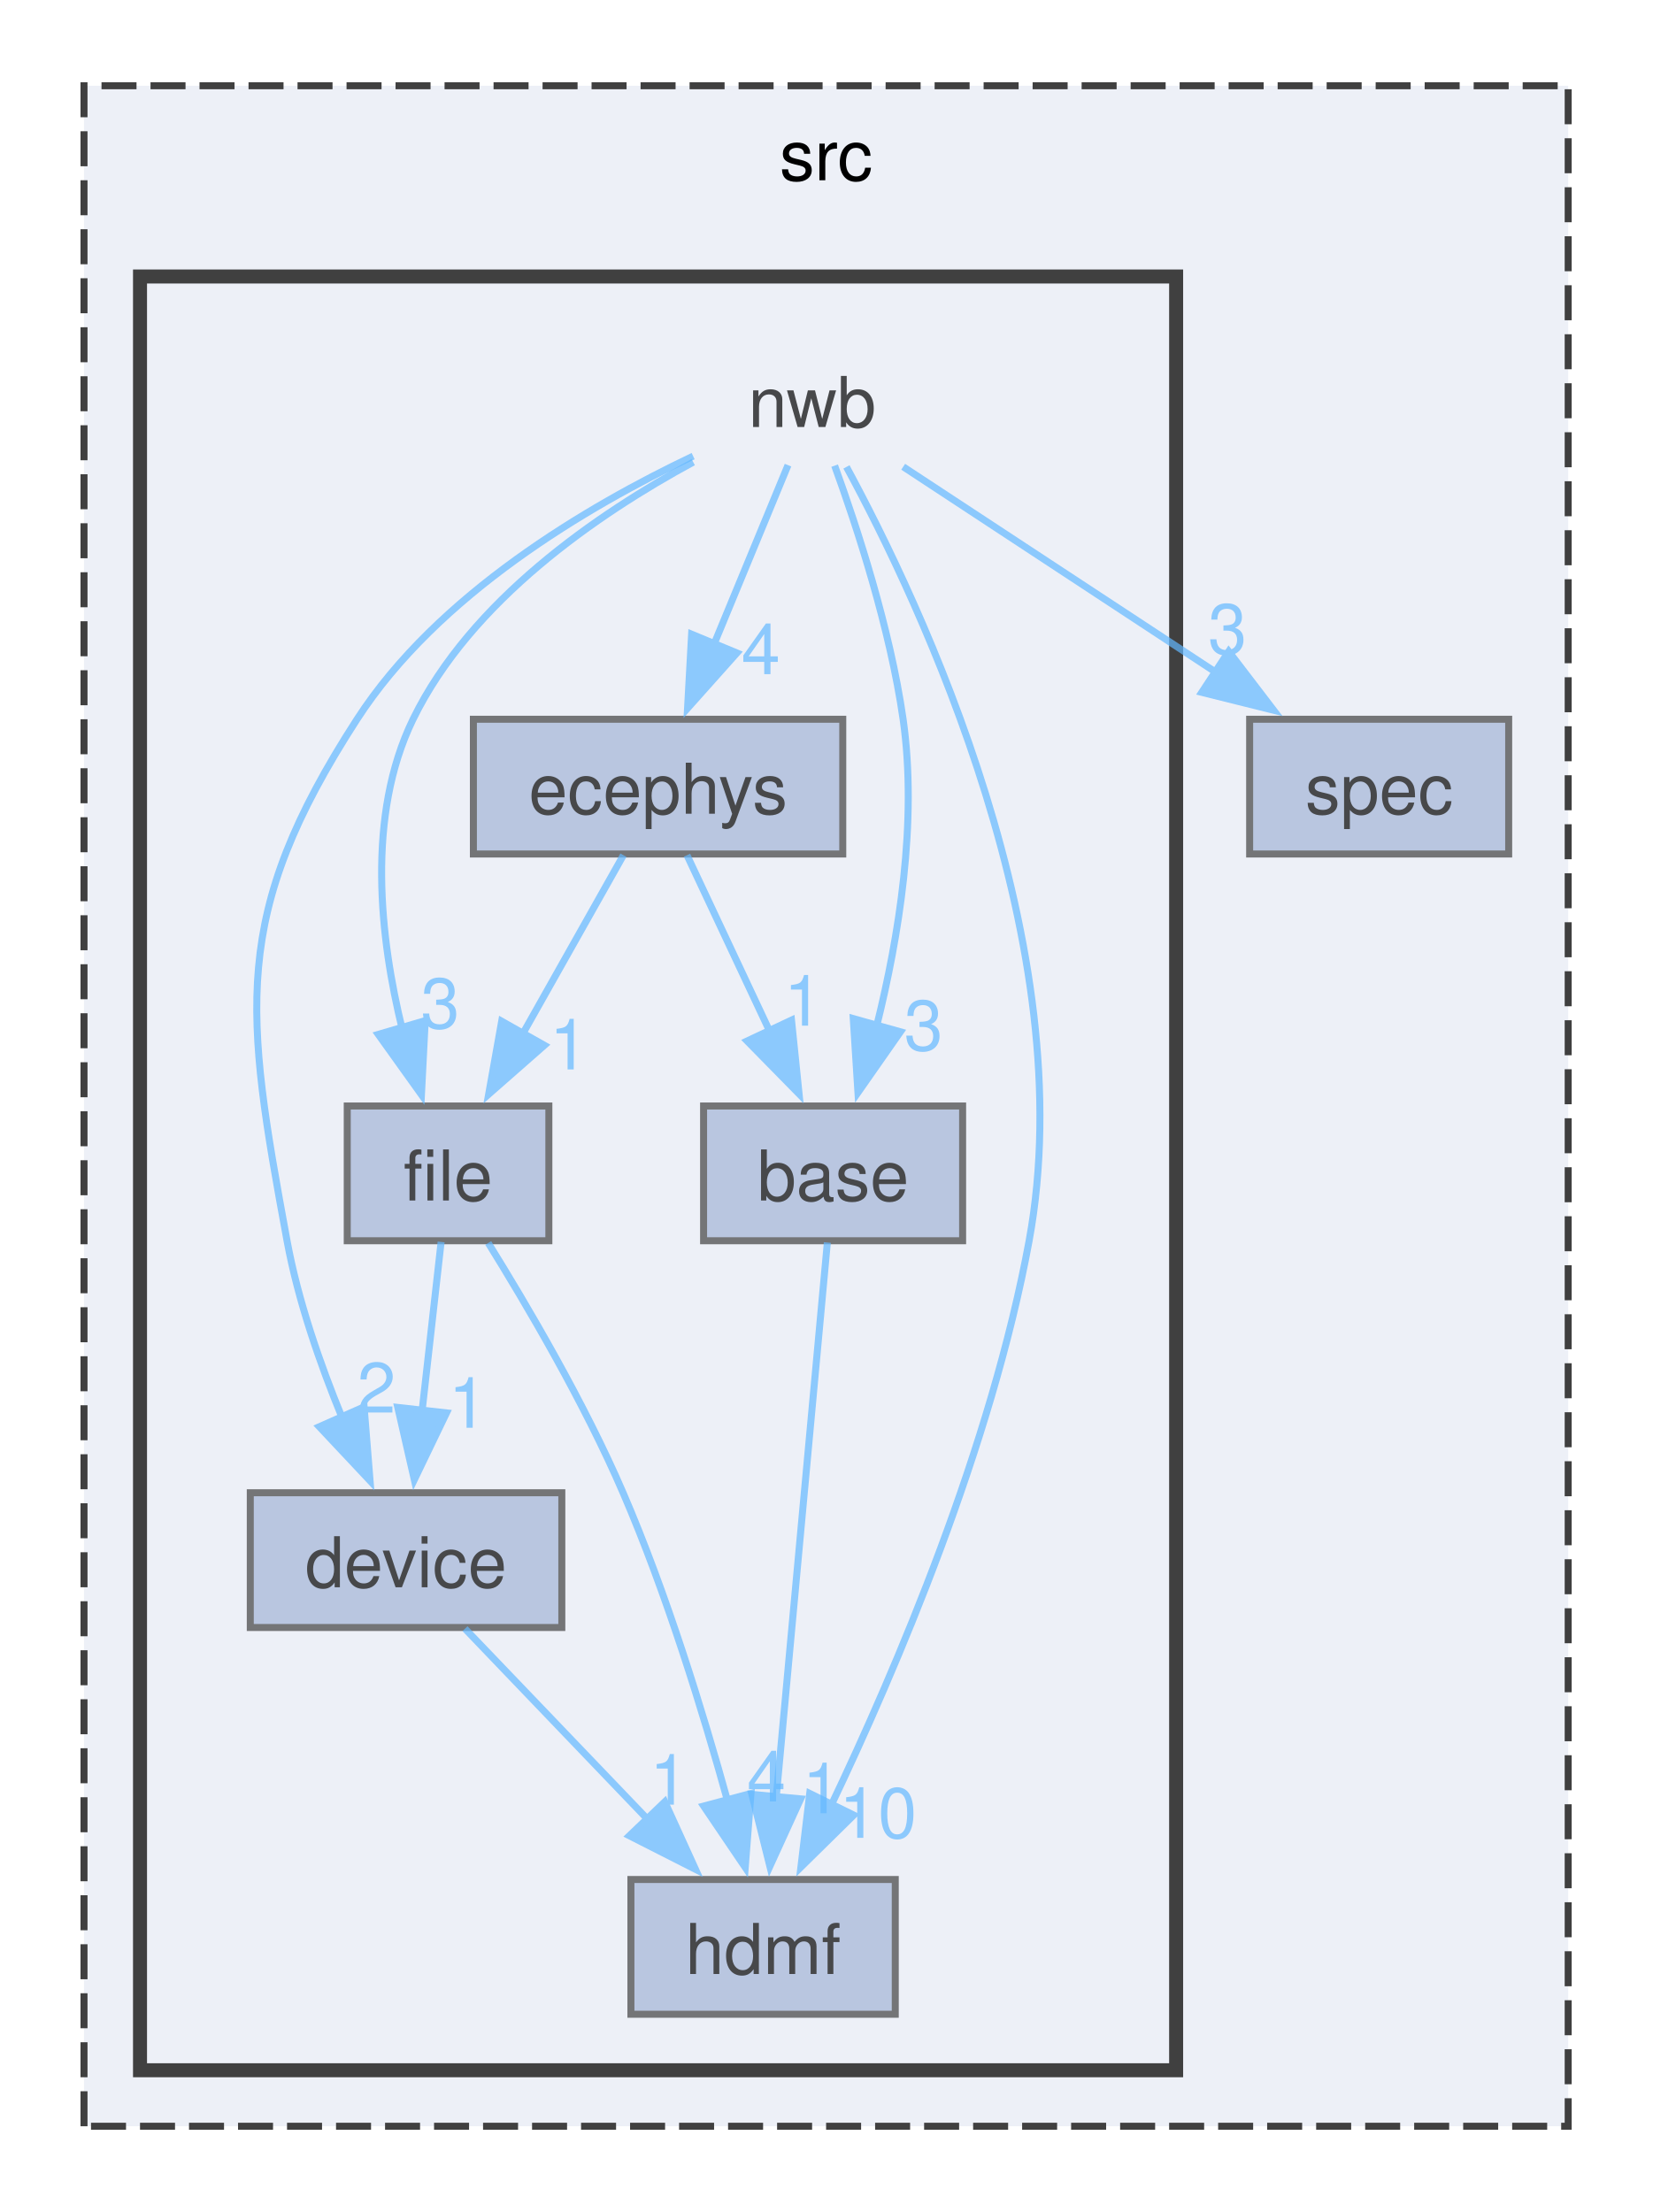
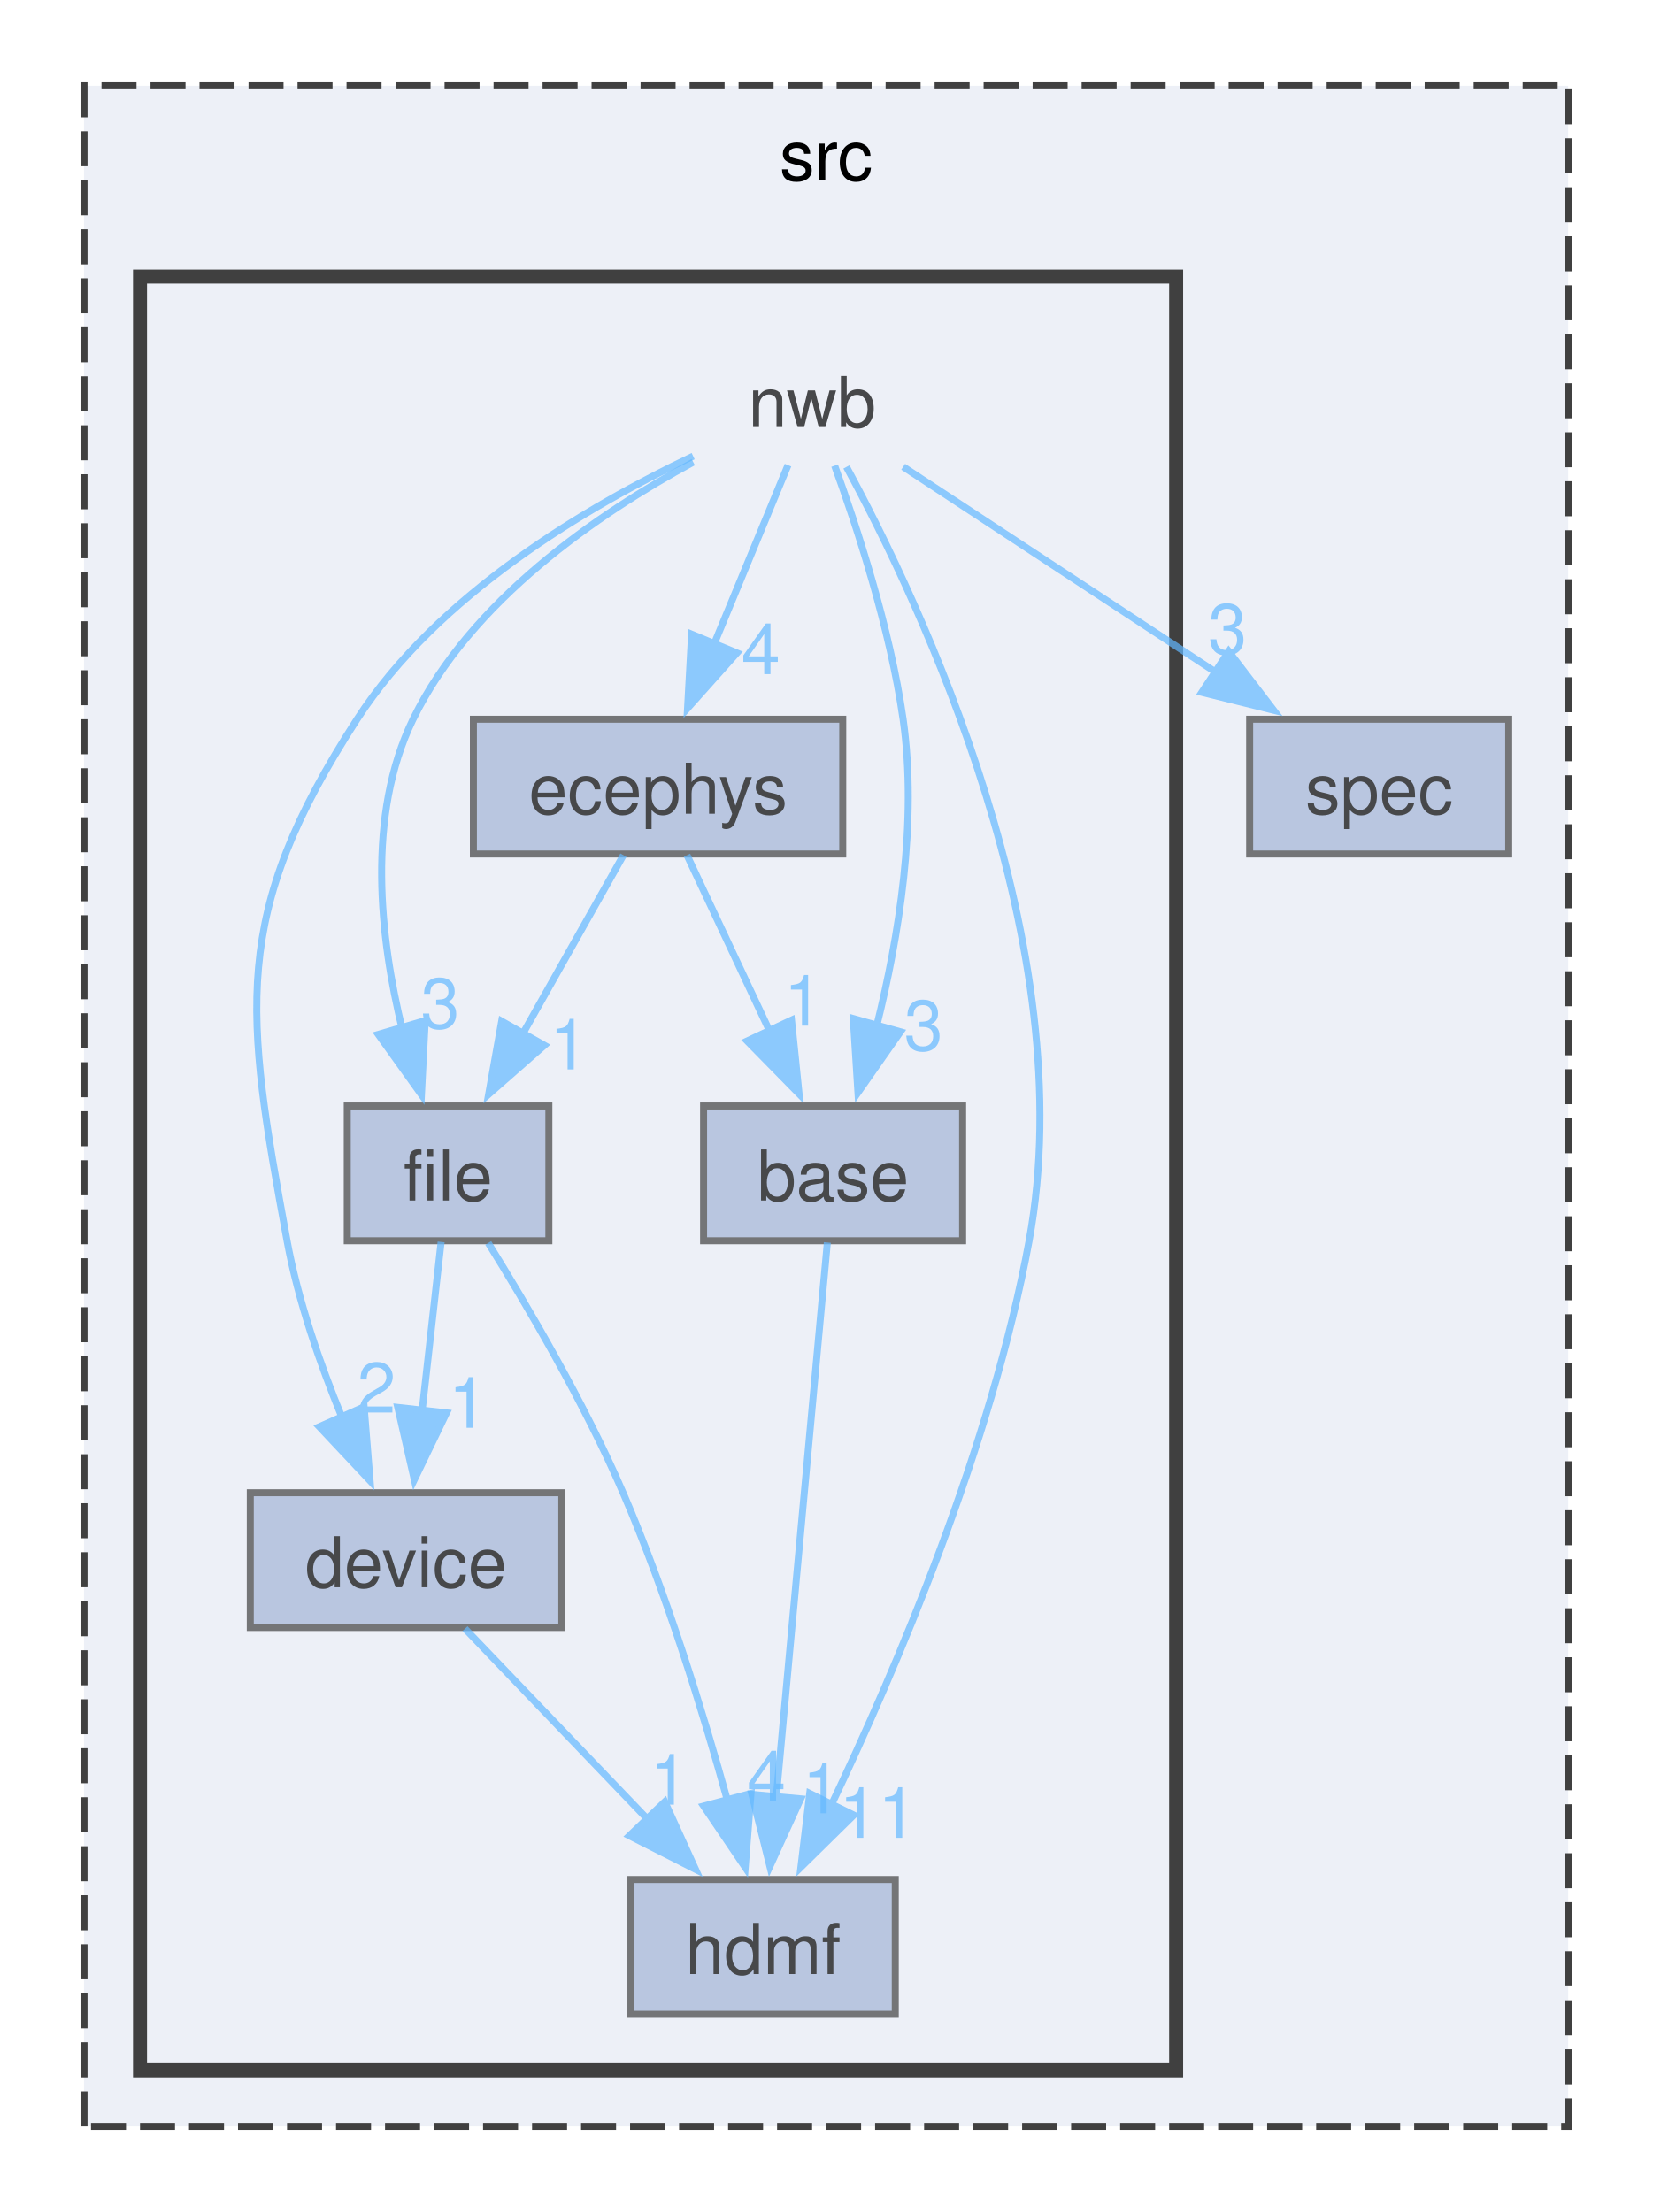
<svg xmlns="http://www.w3.org/2000/svg" xmlns:xlink="http://www.w3.org/1999/xlink" width="236pt" height="316pt" viewBox="0.00 0.00 236.00 315.50">
  <svg id="main" version="1.1" xml:space="preserve">
    <style type="text/css">
.node, .edge {opacity: 0.7;}
.node.selected, .edge.selected {opacity: 1;}
.edge:hover path { stroke: red; }
.edge:hover polygon { stroke: red; fill: red; }
</style>
    <svg id="graph" class="graph">
      <g id="graph0" class="graph" transform="scale(1 1) rotate(0) translate(4 311.5)">
        <g id="clust1" class="cluster">
          <g id="a_clust1">
            <a xlink:href="dir_68267d1309a1af8e8297ef4c3efbcdba.html" target="_top" xlink:title="src">
              <polygon fill="#edf0f7" stroke="#404040" stroke-dasharray="5,2" points="8,-8 8,-299.5 220,-299.5 220,-8 8,-8" />
              <text text-anchor="middle" x="114" y="-286" font-family="Helvetica,sans-Serif" font-size="10.00">src</text>
            </a>
          </g>
        </g>
        <g id="clust2" class="cluster">
          <g id="a_clust2">
            <a xlink:href="dir_3875c1e54b4d5fadc95eea4e5fdc191f.html" target="_top">
              <polygon fill="#edf0f7" stroke="#404040" stroke-width="2" points="16,-16 16,-272.25 164,-272.25 164,-16 16,-16" />
            </a>
          </g>
        </g>
        <g id="node1" class="node">
          <g id="a_node1">
            <a xlink:href="dir_f7b006e91d0dca03ab8c40dbc00ee65e.html" target="_top" xlink:title="spec">
              <polygon fill="#a2b4d6" stroke="#404040" points="211.5,-209 174.5,-209 174.5,-189.75 211.5,-189.75 211.5,-209" />
              <text text-anchor="middle" x="193" y="-195.5" font-family="Helvetica,sans-Serif" font-size="10.00">spec</text>
            </a>
          </g>
        </g>
        <g id="node2" class="node">
          <text text-anchor="middle" x="112" y="-250.75" font-family="Helvetica,sans-Serif" font-size="10.00">nwb</text>
        </g>
        <g id="edge6" class="edge">
          <g id="a_edge6">
            <a xlink:href="dir_000009_000011.html" target="_top">
              <path fill="none" stroke="#63b8ff" d="M125.01,-245.07C137.08,-237.14 155.3,-225.16 169.84,-215.6" />
              <polygon fill="#63b8ff" stroke="#63b8ff" points="171.51,-218.69 177.94,-210.28 167.66,-212.84 171.51,-218.69" />
            </a>
          </g>
          <g id="a_edge6-headlabel">
            <a xlink:href="dir_000009_000011.html" target="_top" xlink:title="3">
              <text text-anchor="middle" x="171.33" y="-218.33" font-family="Helvetica,sans-Serif" font-size="10.00" fill="#63b8ff">3</text>
            </a>
          </g>
        </g>
        <g id="node3" class="node">
          <g id="a_node3">
            <a xlink:href="dir_2c5b7fd6b972088aa6b0c8b33452cfb2.html" target="_top" xlink:title="base">
              <polygon fill="#a2b4d6" stroke="#404040" points="133.5,-153.75 96.5,-153.75 96.5,-134.5 133.5,-134.5 133.5,-153.75" />
              <text text-anchor="middle" x="115" y="-140.25" font-family="Helvetica,sans-Serif" font-size="10.00">base</text>
            </a>
          </g>
        </g>
        <g id="edge2" class="edge">
          <g id="a_edge2">
            <a xlink:href="dir_000009_000000.html" target="_top">
              <path fill="none" stroke="#63b8ff" d="M115.22,-245.23C118.44,-236.37 123.15,-221.94 125,-209 127.09,-194.33 124.37,-177.81 121.24,-165.24" />
              <polygon fill="#63b8ff" stroke="#63b8ff" points="124.62,-164.35 118.55,-155.67 117.88,-166.24 124.62,-164.35" />
            </a>
          </g>
          <g id="a_edge2-headlabel">
            <a xlink:href="dir_000009_000000.html" target="_top" xlink:title="3">
              <text text-anchor="middle" x="127.92" y="-161.71" font-family="Helvetica,sans-Serif" font-size="10.00" fill="#63b8ff">3</text>
            </a>
          </g>
        </g>
        <g id="node4" class="node">
          <g id="a_node4">
            <a xlink:href="dir_768b474e02849cb20a8de3864ffdf8c9.html" target="_top" xlink:title="device">
              <polygon fill="#a2b4d6" stroke="#404040" points="76.25,-98.5 31.75,-98.5 31.75,-79.25 76.25,-79.25 76.25,-98.5" />
              <text text-anchor="middle" x="54" y="-85" font-family="Helvetica,sans-Serif" font-size="10.00">device</text>
            </a>
          </g>
        </g>
        <g id="edge4" class="edge">
          <g id="a_edge4">
            <a xlink:href="dir_000009_000003.html" target="_top">
              <path fill="none" stroke="#63b8ff" d="M95.01,-246.59C79.92,-239.42 58.52,-226.82 47,-209 28.86,-180.95 30.95,-167.36 37,-134.5 38.57,-125.95 41.71,-116.91 44.87,-109.22" />
              <polygon fill="#63b8ff" stroke="#63b8ff" points="48.01,-110.77 48.86,-100.21 41.61,-107.93 48.01,-110.77" />
            </a>
          </g>
          <g id="a_edge4-headlabel">
            <a xlink:href="dir_000009_000003.html" target="_top" xlink:title="2">
              <text text-anchor="middle" x="49.77" y="-109.95" font-family="Helvetica,sans-Serif" font-size="10.00" fill="#63b8ff">2</text>
            </a>
          </g>
        </g>
        <g id="node5" class="node">
          <g id="a_node5">
            <a xlink:href="dir_233c518972f8f5648ed7849c4d3f4524.html" target="_top" xlink:title="ecephys">
              <polygon fill="#a2b4d6" stroke="#404040" points="116.38,-209 63.62,-209 63.62,-189.75 116.38,-189.75 116.38,-209" />
              <text text-anchor="middle" x="90" y="-195.5" font-family="Helvetica,sans-Serif" font-size="10.00">ecephys</text>
            </a>
          </g>
        </g>
        <g id="edge1" class="edge">
          <g id="a_edge1">
            <a xlink:href="dir_000009_000005.html" target="_top">
              <path fill="none" stroke="#63b8ff" d="M108.56,-245.3C105.74,-238.47 101.63,-228.52 97.99,-219.72" />
              <polygon fill="#63b8ff" stroke="#63b8ff" points="101.26,-218.47 94.21,-210.57 94.79,-221.15 101.26,-218.47" />
            </a>
          </g>
          <g id="a_edge1-headlabel">
            <a xlink:href="dir_000009_000005.html" target="_top" xlink:title="4">
              <text text-anchor="middle" x="104.68" y="-215.44" font-family="Helvetica,sans-Serif" font-size="10.00" fill="#63b8ff">4</text>
            </a>
          </g>
        </g>
        <g id="node6" class="node">
          <g id="a_node6">
            <a xlink:href="dir_f14b33441b8f3c4a1a213ba2de2e3c66.html" target="_top" xlink:title="file">
              <polygon fill="#a2b4d6" stroke="#404040" points="74.4,-153.75 45.6,-153.75 45.6,-134.5 74.4,-134.5 74.4,-153.75" />
              <text text-anchor="middle" x="60" y="-140.25" font-family="Helvetica,sans-Serif" font-size="10.00">file</text>
            </a>
          </g>
        </g>
        <g id="edge5" class="edge">
          <g id="a_edge5">
            <a xlink:href="dir_000009_000006.html" target="_top">
              <path fill="none" stroke="#63b8ff" d="M95.02,-245.73C81.41,-238.36 63.26,-225.95 55,-209 48.29,-195.22 50.25,-177.76 53.49,-164.59" />
              <polygon fill="#63b8ff" stroke="#63b8ff" points="56.74,-165.95 56.2,-155.36 50.03,-163.98 56.74,-165.95" />
            </a>
          </g>
          <g id="a_edge5-headlabel">
            <a xlink:href="dir_000009_000006.html" target="_top" xlink:title="3">
              <text text-anchor="middle" x="58.88" y="-164.87" font-family="Helvetica,sans-Serif" font-size="10.00" fill="#63b8ff">3</text>
            </a>
          </g>
        </g>
        <g id="node7" class="node">
          <g id="a_node7">
            <a xlink:href="dir_42a4622eeadeb301e554ade53994b57b.html" target="_top" xlink:title="hdmf">
              <polygon fill="#a2b4d6" stroke="#404040" points="123.88,-43.25 86.12,-43.25 86.12,-24 123.88,-24 123.88,-43.25" />
              <text text-anchor="middle" x="105" y="-29.75" font-family="Helvetica,sans-Serif" font-size="10.00">hdmf</text>
            </a>
          </g>
        </g>
        <g id="edge3" class="edge">
          <g id="a_edge3">
            <a xlink:href="dir_000009_000008.html" target="_top">
              <path fill="none" stroke="#63b8ff" d="M116.91,-245.05C127.46,-225.6 150.73,-176.54 143,-134.5 137.62,-105.21 124.05,-73.39 114.67,-53.73" />
              <polygon fill="#63b8ff" stroke="#63b8ff" points="117.95,-52.45 110.4,-45.02 111.66,-55.54 117.95,-52.45" />
            </a>
          </g>
          <g id="a_edge3-headlabel">
-             <a xlink:href="dir_000009_000008.html" target="_top" xlink:title="10">
-               <text text-anchor="middle" x="121.41" y="-49.2" font-family="Helvetica,sans-Serif" font-size="10.00" fill="#63b8ff">10</text>
+             <a xlink:href="dir_000009_000008.html" target="_top" xlink:title="11">
+               <text text-anchor="middle" x="121.41" y="-49.2" font-family="Helvetica,sans-Serif" font-size="10.00" fill="#63b8ff">11</text>
            </a>
          </g>
        </g>
        <g id="edge7" class="edge">
          <g id="a_edge7">
            <a xlink:href="dir_000000_000008.html" target="_top">
              <path fill="none" stroke="#63b8ff" d="M114.18,-134.25C112.59,-117 109.05,-78.58 106.86,-54.81" />
              <polygon fill="#63b8ff" stroke="#63b8ff" points="110.37,-54.77 105.97,-45.13 103.4,-55.41 110.37,-54.77" />
            </a>
          </g>
          <g id="a_edge7-headlabel">
            <a xlink:href="dir_000000_000008.html" target="_top" xlink:title="1">
              <text text-anchor="middle" x="113.39" y="-52.71" font-family="Helvetica,sans-Serif" font-size="10.00" fill="#63b8ff">1</text>
            </a>
          </g>
        </g>
        <g id="edge8" class="edge">
          <g id="a_edge8">
            <a xlink:href="dir_000003_000008.html" target="_top">
              <path fill="none" stroke="#63b8ff" d="M62.42,-79.08C69.54,-71.65 79.94,-60.79 88.69,-51.66" />
              <polygon fill="#63b8ff" stroke="#63b8ff" points="90.96,-54.35 95.35,-44.7 85.9,-49.5 90.96,-54.35" />
            </a>
          </g>
          <g id="a_edge8-headlabel">
            <a xlink:href="dir_000003_000008.html" target="_top" xlink:title="1">
              <text text-anchor="middle" x="91.57" y="-53.94" font-family="Helvetica,sans-Serif" font-size="10.00" fill="#63b8ff">1</text>
            </a>
          </g>
        </g>
        <g id="edge9" class="edge">
          <g id="a_edge9">
            <a xlink:href="dir_000005_000000.html" target="_top">
              <path fill="none" stroke="#63b8ff" d="M94.13,-189.58C97.33,-182.76 101.89,-173.06 105.93,-164.45" />
              <polygon fill="#63b8ff" stroke="#63b8ff" points="109.06,-166.02 110.14,-155.48 102.72,-163.04 109.06,-166.02" />
            </a>
          </g>
          <g id="a_edge9-headlabel">
            <a xlink:href="dir_000005_000000.html" target="_top" xlink:title="1">
              <text text-anchor="middle" x="110.74" y="-165.23" font-family="Helvetica,sans-Serif" font-size="10.00" fill="#63b8ff">1</text>
            </a>
          </g>
        </g>
        <g id="edge10" class="edge">
          <g id="a_edge10">
            <a xlink:href="dir_000005_000006.html" target="_top">
              <path fill="none" stroke="#63b8ff" d="M85.05,-189.58C81.12,-182.61 75.49,-172.62 70.56,-163.87" />
              <polygon fill="#63b8ff" stroke="#63b8ff" points="73.76,-162.42 65.8,-155.43 67.66,-165.86 73.76,-162.42" />
            </a>
          </g>
          <g id="a_edge10-headlabel">
            <a xlink:href="dir_000005_000006.html" target="_top" xlink:title="1">
              <text text-anchor="middle" x="77.26" y="-158.97" font-family="Helvetica,sans-Serif" font-size="10.00" fill="#63b8ff">1</text>
            </a>
          </g>
        </g>
        <g id="edge12" class="edge">
          <g id="a_edge12">
            <a xlink:href="dir_000006_000003.html" target="_top">
              <path fill="none" stroke="#63b8ff" d="M59.01,-134.33C58.27,-127.74 57.22,-118.46 56.28,-110.07" />
              <polygon fill="#63b8ff" stroke="#63b8ff" points="59.78,-109.91 55.18,-100.36 52.82,-110.69 59.78,-109.91" />
            </a>
          </g>
          <g id="a_edge12-headlabel">
            <a xlink:href="dir_000006_000003.html" target="_top" xlink:title="1">
              <text text-anchor="middle" x="62.83" y="-107.78" font-family="Helvetica,sans-Serif" font-size="10.00" fill="#63b8ff">1</text>
            </a>
          </g>
        </g>
        <g id="edge11" class="edge">
          <g id="a_edge11">
            <a xlink:href="dir_000006_000008.html" target="_top">
              <path fill="none" stroke="#63b8ff" d="M65.74,-134.18C71.22,-125.36 79.45,-111.38 85,-98.5 91.21,-84.11 96.42,-67.15 99.97,-54.32" />
              <polygon fill="#63b8ff" stroke="#63b8ff" points="103.27,-55.54 102.45,-44.97 96.51,-53.74 103.27,-55.54" />
            </a>
          </g>
          <g id="a_edge11-headlabel">
            <a xlink:href="dir_000006_000008.html" target="_top" xlink:title="4">
              <text text-anchor="middle" x="105.48" y="-54.4" font-family="Helvetica,sans-Serif" font-size="10.00" fill="#63b8ff">4</text>
            </a>
          </g>
        </g>
      </g>
    </svg>
  </svg>
  <style type="text/css">

[data-mouse-over-selected='false'] { opacity: 0.7; }
[data-mouse-over-selected='true']  { opacity: 1.0; }

</style>
</svg>
